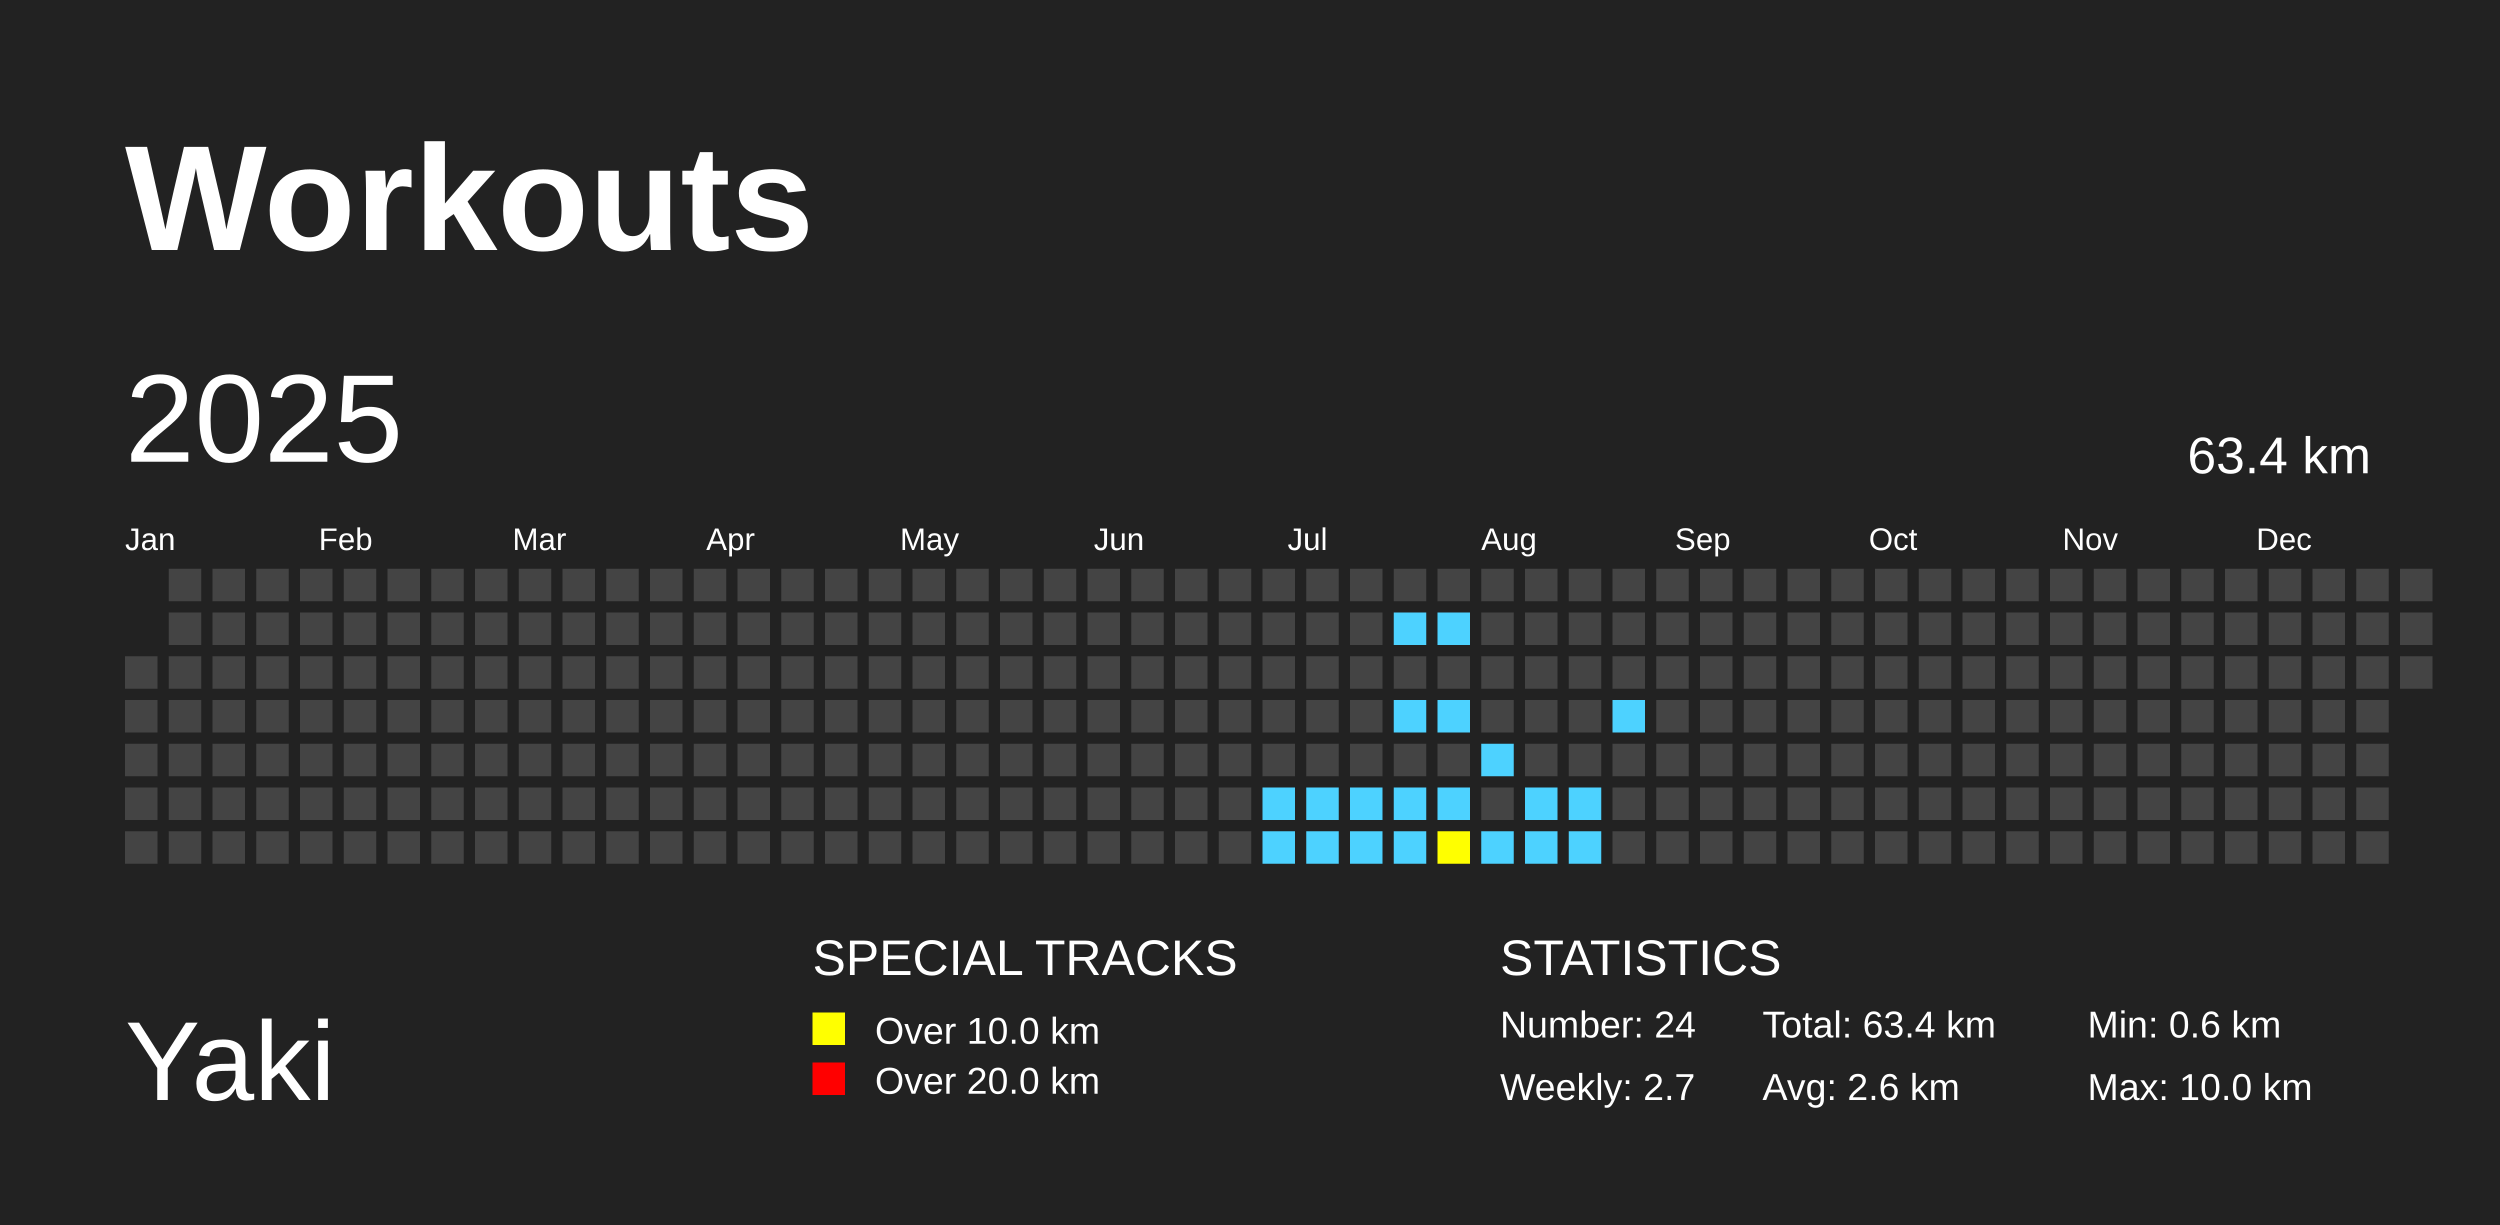
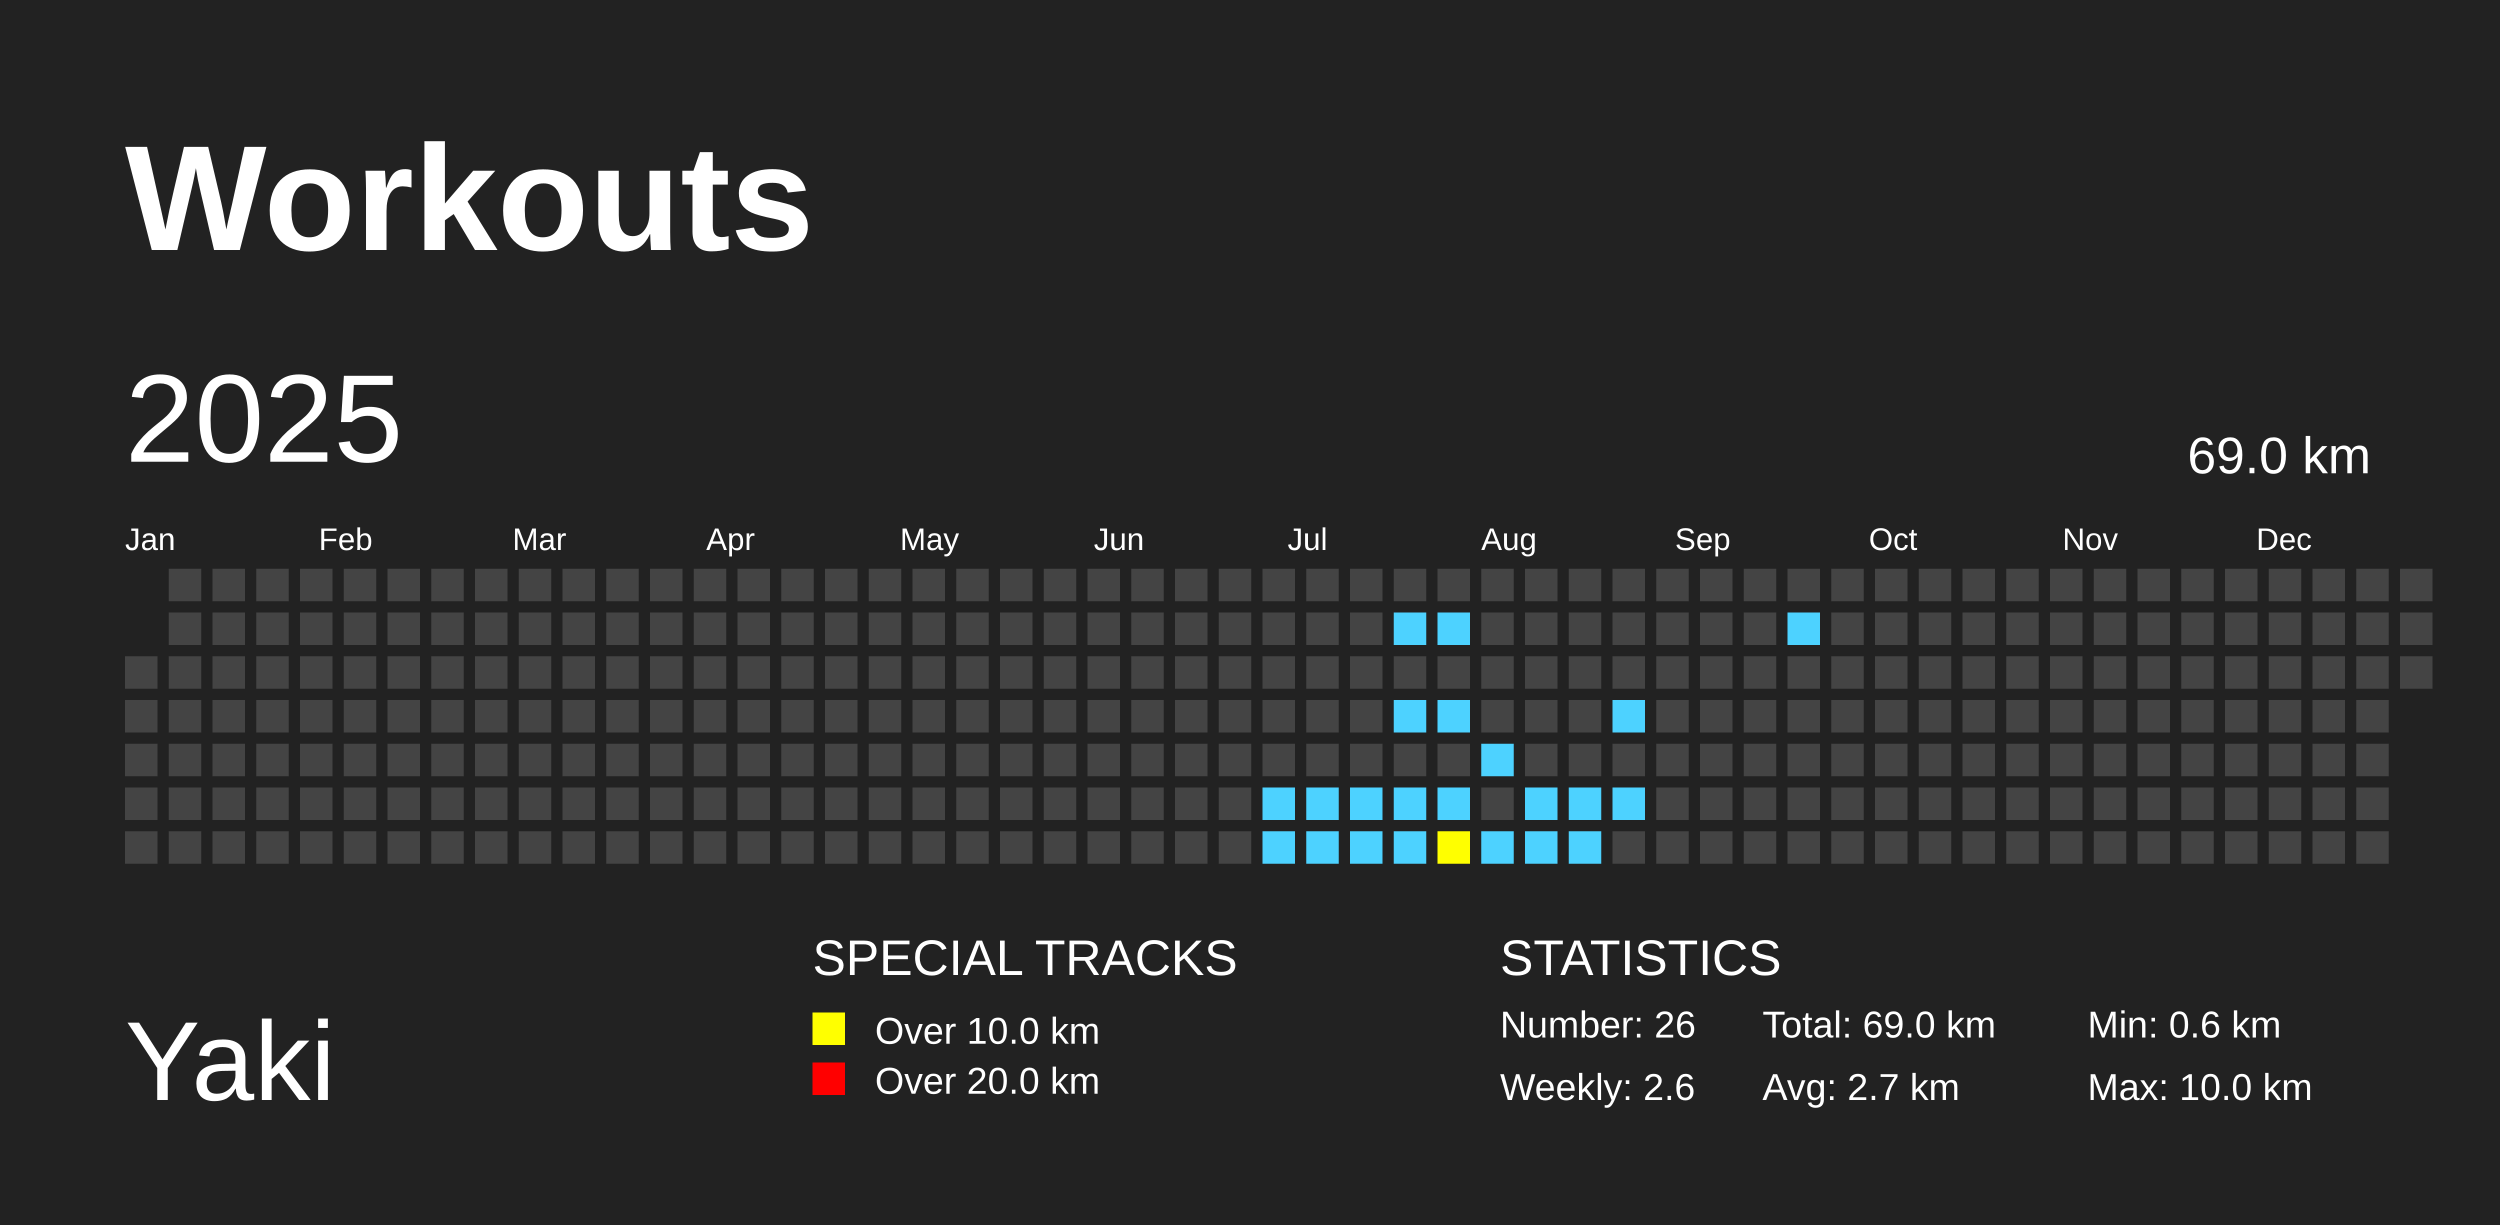
<svg xmlns="http://www.w3.org/2000/svg" baseProfile="full" height="98mm" version="1.1" viewBox="0,0,200,98" width="200mm">
  <defs />
  <rect fill="#222222" height="98" width="200" x="0" y="0" />
  <text fill="#FFFFFF" style="font-size:12px; font-family:Arial; font-weight:bold;" x="10" y="20">Workouts</text>
  <text fill="#FFFFFF" style="font-size:9px; font-family:Arial" x="10" y="88">Yaki</text>
  <text fill="#FFFFFF" style="font-size:4px; font-family:Arial" x="65" y="78">SPECIAL TRACKS</text>
  <rect fill="yellow" height="2.6" width="2.6" x="65" y="81" />
  <text fill="#FFFFFF" style="font-size:3px; font-family:Arial" x="70" y="83.5">Over 10.0 km</text>
  <rect fill="red" height="2.6" width="2.6" x="65" y="85" />
  <text fill="#FFFFFF" style="font-size:3px; font-family:Arial" x="70" y="87.5">Over 20.0 km</text>
  <text fill="#FFFFFF" style="font-size:4px; font-family:Arial" x="120" y="78">STATISTICS</text>
-   <text fill="#FFFFFF" style="font-size:3px; font-family:Arial" x="120" y="83">Number: 24</text>
-   <text fill="#FFFFFF" style="font-size:3px; font-family:Arial" x="120" y="88">Weekly: 2.7</text>
-   <text fill="#FFFFFF" style="font-size:3px; font-family:Arial" x="141" y="83">Total: 63.4 km</text>
-   <text fill="#FFFFFF" style="font-size:3px; font-family:Arial" x="141" y="88">Avg: 2.6 km</text>
+   <text fill="#FFFFFF" style="font-size:3px; font-family:Arial" x="120" y="83">Number: 26</text>
+   <text fill="#FFFFFF" style="font-size:3px; font-family:Arial" x="120" y="88">Weekly: 2.6</text>
+   <text fill="#FFFFFF" style="font-size:3px; font-family:Arial" x="141" y="83">Total: 69.0 km</text>
+   <text fill="#FFFFFF" style="font-size:3px; font-family:Arial" x="141" y="88">Avg: 2.7 km</text>
  <text fill="#FFFFFF" style="font-size:3px; font-family:Arial" x="167" y="83">Min: 0.6 km</text>
  <text fill="#FFFFFF" style="font-size:3px; font-family:Arial" x="167" y="88">Max: 10.0 km</text>
  <text dominant-baseline="hanging" fill="#FFFFFF" style="font-size:10.0px; font-family:Arial;" x="10" y="30">2025</text>
-   <text dominant-baseline="hanging" fill="#FFFFFF" style="font-size:4.125px; font-family:Arial;" x="175" y="35">63.4 km</text>
+   <text dominant-baseline="hanging" fill="#FFFFFF" style="font-size:4.125px; font-family:Arial;" x="175" y="35">69.0 km</text>
  <text fill="#FFFFFF" style="font-size:2.5px; font-family:Arial" x="10.0" y="44">Jan</text>
  <text fill="#FFFFFF" style="font-size:2.5px; font-family:Arial" x="25.5" y="44">Feb</text>
  <text fill="#FFFFFF" style="font-size:2.5px; font-family:Arial" x="41.0" y="44">Mar</text>
  <text fill="#FFFFFF" style="font-size:2.5px; font-family:Arial" x="56.5" y="44">Apr</text>
  <text fill="#FFFFFF" style="font-size:2.5px; font-family:Arial" x="72.0" y="44">May</text>
  <text fill="#FFFFFF" style="font-size:2.5px; font-family:Arial" x="87.5" y="44">Jun</text>
  <text fill="#FFFFFF" style="font-size:2.5px; font-family:Arial" x="103.0" y="44">Jul</text>
  <text fill="#FFFFFF" style="font-size:2.5px; font-family:Arial" x="118.5" y="44">Aug</text>
  <text fill="#FFFFFF" style="font-size:2.5px; font-family:Arial" x="134.0" y="44">Sep</text>
  <text fill="#FFFFFF" style="font-size:2.5px; font-family:Arial" x="149.5" y="44">Oct</text>
  <text fill="#FFFFFF" style="font-size:2.5px; font-family:Arial" x="165.0" y="44">Nov</text>
  <text fill="#FFFFFF" style="font-size:2.5px; font-family:Arial" x="180.5" y="44">Dec</text>
  <rect fill="#444444" height="2.6" width="2.6" x="10.0" y="52.5" />
  <rect fill="#444444" height="2.6" width="2.6" x="10.0" y="56.0" />
  <rect fill="#444444" height="2.6" width="2.6" x="10.0" y="59.5" />
  <rect fill="#444444" height="2.6" width="2.6" x="10.0" y="63.0" />
  <rect fill="#444444" height="2.6" width="2.6" x="10.0" y="66.5" />
  <rect fill="#444444" height="2.6" width="2.6" x="13.5" y="45.5" />
  <rect fill="#444444" height="2.6" width="2.6" x="13.5" y="49.0" />
  <rect fill="#444444" height="2.6" width="2.6" x="13.5" y="52.5" />
  <rect fill="#444444" height="2.6" width="2.6" x="13.5" y="56.0" />
  <rect fill="#444444" height="2.6" width="2.6" x="13.5" y="59.5" />
  <rect fill="#444444" height="2.6" width="2.6" x="13.5" y="63.0" />
  <rect fill="#444444" height="2.6" width="2.6" x="13.5" y="66.5" />
  <rect fill="#444444" height="2.6" width="2.6" x="17.0" y="45.5" />
  <rect fill="#444444" height="2.6" width="2.6" x="17.0" y="49.0" />
  <rect fill="#444444" height="2.6" width="2.6" x="17.0" y="52.5" />
  <rect fill="#444444" height="2.6" width="2.6" x="17.0" y="56.0" />
  <rect fill="#444444" height="2.6" width="2.6" x="17.0" y="59.5" />
  <rect fill="#444444" height="2.6" width="2.6" x="17.0" y="63.0" />
  <rect fill="#444444" height="2.6" width="2.6" x="17.0" y="66.5" />
  <rect fill="#444444" height="2.6" width="2.6" x="20.5" y="45.5" />
  <rect fill="#444444" height="2.6" width="2.6" x="20.5" y="49.0" />
  <rect fill="#444444" height="2.6" width="2.6" x="20.5" y="52.5" />
  <rect fill="#444444" height="2.6" width="2.6" x="20.5" y="56.0" />
  <rect fill="#444444" height="2.6" width="2.6" x="20.5" y="59.5" />
  <rect fill="#444444" height="2.6" width="2.6" x="20.5" y="63.0" />
  <rect fill="#444444" height="2.6" width="2.6" x="20.5" y="66.5" />
  <rect fill="#444444" height="2.6" width="2.6" x="24.0" y="45.5" />
  <rect fill="#444444" height="2.6" width="2.6" x="24.0" y="49.0" />
  <rect fill="#444444" height="2.6" width="2.6" x="24.0" y="52.5" />
  <rect fill="#444444" height="2.6" width="2.6" x="24.0" y="56.0" />
  <rect fill="#444444" height="2.6" width="2.6" x="24.0" y="59.5" />
  <rect fill="#444444" height="2.6" width="2.6" x="24.0" y="63.0" />
  <rect fill="#444444" height="2.6" width="2.6" x="24.0" y="66.5" />
  <rect fill="#444444" height="2.6" width="2.6" x="27.5" y="45.5" />
  <rect fill="#444444" height="2.6" width="2.6" x="27.5" y="49.0" />
  <rect fill="#444444" height="2.6" width="2.6" x="27.5" y="52.5" />
  <rect fill="#444444" height="2.6" width="2.6" x="27.5" y="56.0" />
  <rect fill="#444444" height="2.6" width="2.6" x="27.5" y="59.5" />
  <rect fill="#444444" height="2.6" width="2.6" x="27.5" y="63.0" />
  <rect fill="#444444" height="2.6" width="2.6" x="27.5" y="66.5" />
  <rect fill="#444444" height="2.6" width="2.6" x="31.0" y="45.5" />
  <rect fill="#444444" height="2.6" width="2.6" x="31.0" y="49.0" />
  <rect fill="#444444" height="2.6" width="2.6" x="31.0" y="52.5" />
  <rect fill="#444444" height="2.6" width="2.6" x="31.0" y="56.0" />
  <rect fill="#444444" height="2.6" width="2.6" x="31.0" y="59.5" />
  <rect fill="#444444" height="2.6" width="2.6" x="31.0" y="63.0" />
  <rect fill="#444444" height="2.6" width="2.6" x="31.0" y="66.5" />
  <rect fill="#444444" height="2.6" width="2.6" x="34.5" y="45.5" />
  <rect fill="#444444" height="2.6" width="2.6" x="34.5" y="49.0" />
  <rect fill="#444444" height="2.6" width="2.6" x="34.5" y="52.5" />
  <rect fill="#444444" height="2.6" width="2.6" x="34.5" y="56.0" />
  <rect fill="#444444" height="2.6" width="2.6" x="34.5" y="59.5" />
  <rect fill="#444444" height="2.6" width="2.6" x="34.5" y="63.0" />
  <rect fill="#444444" height="2.6" width="2.6" x="34.5" y="66.5" />
  <rect fill="#444444" height="2.6" width="2.6" x="38.0" y="45.5" />
  <rect fill="#444444" height="2.6" width="2.6" x="38.0" y="49.0" />
  <rect fill="#444444" height="2.6" width="2.6" x="38.0" y="52.5" />
  <rect fill="#444444" height="2.6" width="2.6" x="38.0" y="56.0" />
  <rect fill="#444444" height="2.6" width="2.6" x="38.0" y="59.5" />
  <rect fill="#444444" height="2.6" width="2.6" x="38.0" y="63.0" />
  <rect fill="#444444" height="2.6" width="2.6" x="38.0" y="66.5" />
  <rect fill="#444444" height="2.6" width="2.6" x="41.5" y="45.5" />
  <rect fill="#444444" height="2.6" width="2.6" x="41.5" y="49.0" />
  <rect fill="#444444" height="2.6" width="2.6" x="41.5" y="52.5" />
  <rect fill="#444444" height="2.6" width="2.6" x="41.5" y="56.0" />
  <rect fill="#444444" height="2.6" width="2.6" x="41.5" y="59.5" />
  <rect fill="#444444" height="2.6" width="2.6" x="41.5" y="63.0" />
  <rect fill="#444444" height="2.6" width="2.6" x="41.5" y="66.5" />
  <rect fill="#444444" height="2.6" width="2.6" x="45.0" y="45.5" />
  <rect fill="#444444" height="2.6" width="2.6" x="45.0" y="49.0" />
  <rect fill="#444444" height="2.6" width="2.6" x="45.0" y="52.5" />
  <rect fill="#444444" height="2.6" width="2.6" x="45.0" y="56.0" />
  <rect fill="#444444" height="2.6" width="2.6" x="45.0" y="59.5" />
  <rect fill="#444444" height="2.6" width="2.6" x="45.0" y="63.0" />
  <rect fill="#444444" height="2.6" width="2.6" x="45.0" y="66.5" />
  <rect fill="#444444" height="2.6" width="2.6" x="48.5" y="45.5" />
  <rect fill="#444444" height="2.6" width="2.6" x="48.5" y="49.0" />
  <rect fill="#444444" height="2.6" width="2.6" x="48.5" y="52.5" />
  <rect fill="#444444" height="2.6" width="2.6" x="48.5" y="56.0" />
  <rect fill="#444444" height="2.6" width="2.6" x="48.5" y="59.5" />
  <rect fill="#444444" height="2.6" width="2.6" x="48.5" y="63.0" />
  <rect fill="#444444" height="2.6" width="2.6" x="48.5" y="66.5" />
  <rect fill="#444444" height="2.6" width="2.6" x="52.0" y="45.5" />
  <rect fill="#444444" height="2.6" width="2.6" x="52.0" y="49.0" />
  <rect fill="#444444" height="2.6" width="2.6" x="52.0" y="52.5" />
  <rect fill="#444444" height="2.6" width="2.6" x="52.0" y="56.0" />
  <rect fill="#444444" height="2.6" width="2.6" x="52.0" y="59.5" />
  <rect fill="#444444" height="2.6" width="2.6" x="52.0" y="63.0" />
  <rect fill="#444444" height="2.6" width="2.6" x="52.0" y="66.5" />
  <rect fill="#444444" height="2.6" width="2.6" x="55.5" y="45.5" />
  <rect fill="#444444" height="2.6" width="2.6" x="55.5" y="49.0" />
  <rect fill="#444444" height="2.6" width="2.6" x="55.5" y="52.5" />
  <rect fill="#444444" height="2.6" width="2.6" x="55.5" y="56.0" />
  <rect fill="#444444" height="2.6" width="2.6" x="55.5" y="59.5" />
  <rect fill="#444444" height="2.6" width="2.6" x="55.5" y="63.0" />
  <rect fill="#444444" height="2.6" width="2.6" x="55.5" y="66.5" />
  <rect fill="#444444" height="2.6" width="2.6" x="59.0" y="45.5" />
  <rect fill="#444444" height="2.6" width="2.6" x="59.0" y="49.0" />
  <rect fill="#444444" height="2.6" width="2.6" x="59.0" y="52.5" />
  <rect fill="#444444" height="2.6" width="2.6" x="59.0" y="56.0" />
  <rect fill="#444444" height="2.6" width="2.6" x="59.0" y="59.5" />
  <rect fill="#444444" height="2.6" width="2.6" x="59.0" y="63.0" />
  <rect fill="#444444" height="2.6" width="2.6" x="59.0" y="66.5" />
  <rect fill="#444444" height="2.6" width="2.6" x="62.5" y="45.5" />
  <rect fill="#444444" height="2.6" width="2.6" x="62.5" y="49.0" />
  <rect fill="#444444" height="2.6" width="2.6" x="62.5" y="52.5" />
  <rect fill="#444444" height="2.6" width="2.6" x="62.5" y="56.0" />
  <rect fill="#444444" height="2.6" width="2.6" x="62.5" y="59.5" />
  <rect fill="#444444" height="2.6" width="2.6" x="62.5" y="63.0" />
  <rect fill="#444444" height="2.6" width="2.6" x="62.5" y="66.5" />
  <rect fill="#444444" height="2.6" width="2.6" x="66.0" y="45.5" />
  <rect fill="#444444" height="2.6" width="2.6" x="66.0" y="49.0" />
  <rect fill="#444444" height="2.6" width="2.6" x="66.0" y="52.5" />
  <rect fill="#444444" height="2.6" width="2.6" x="66.0" y="56.0" />
  <rect fill="#444444" height="2.6" width="2.6" x="66.0" y="59.5" />
  <rect fill="#444444" height="2.6" width="2.6" x="66.0" y="63.0" />
  <rect fill="#444444" height="2.6" width="2.6" x="66.0" y="66.5" />
  <rect fill="#444444" height="2.6" width="2.6" x="69.5" y="45.5" />
  <rect fill="#444444" height="2.6" width="2.6" x="69.5" y="49.0" />
  <rect fill="#444444" height="2.6" width="2.6" x="69.5" y="52.5" />
  <rect fill="#444444" height="2.6" width="2.6" x="69.5" y="56.0" />
  <rect fill="#444444" height="2.6" width="2.6" x="69.5" y="59.5" />
  <rect fill="#444444" height="2.6" width="2.6" x="69.5" y="63.0" />
  <rect fill="#444444" height="2.6" width="2.6" x="69.5" y="66.5" />
  <rect fill="#444444" height="2.6" width="2.6" x="73.0" y="45.5" />
  <rect fill="#444444" height="2.6" width="2.6" x="73.0" y="49.0" />
  <rect fill="#444444" height="2.6" width="2.6" x="73.0" y="52.5" />
  <rect fill="#444444" height="2.6" width="2.6" x="73.0" y="56.0" />
  <rect fill="#444444" height="2.6" width="2.6" x="73.0" y="59.5" />
  <rect fill="#444444" height="2.6" width="2.6" x="73.0" y="63.0" />
  <rect fill="#444444" height="2.6" width="2.6" x="73.0" y="66.5" />
  <rect fill="#444444" height="2.6" width="2.6" x="76.5" y="45.5" />
  <rect fill="#444444" height="2.6" width="2.6" x="76.5" y="49.0" />
  <rect fill="#444444" height="2.6" width="2.6" x="76.5" y="52.5" />
  <rect fill="#444444" height="2.6" width="2.6" x="76.5" y="56.0" />
  <rect fill="#444444" height="2.6" width="2.6" x="76.5" y="59.5" />
  <rect fill="#444444" height="2.6" width="2.6" x="76.5" y="63.0" />
  <rect fill="#444444" height="2.6" width="2.6" x="76.5" y="66.5" />
  <rect fill="#444444" height="2.6" width="2.6" x="80.0" y="45.5" />
  <rect fill="#444444" height="2.6" width="2.6" x="80.0" y="49.0" />
  <rect fill="#444444" height="2.6" width="2.6" x="80.0" y="52.5" />
  <rect fill="#444444" height="2.6" width="2.6" x="80.0" y="56.0" />
  <rect fill="#444444" height="2.6" width="2.6" x="80.0" y="59.5" />
  <rect fill="#444444" height="2.6" width="2.6" x="80.0" y="63.0" />
  <rect fill="#444444" height="2.6" width="2.6" x="80.0" y="66.5" />
  <rect fill="#444444" height="2.6" width="2.6" x="83.5" y="45.5" />
  <rect fill="#444444" height="2.6" width="2.6" x="83.5" y="49.0" />
  <rect fill="#444444" height="2.6" width="2.6" x="83.5" y="52.5" />
  <rect fill="#444444" height="2.6" width="2.6" x="83.5" y="56.0" />
  <rect fill="#444444" height="2.6" width="2.6" x="83.5" y="59.5" />
  <rect fill="#444444" height="2.6" width="2.6" x="83.5" y="63.0" />
  <rect fill="#444444" height="2.6" width="2.6" x="83.5" y="66.5" />
  <rect fill="#444444" height="2.6" width="2.6" x="87.0" y="45.5" />
  <rect fill="#444444" height="2.6" width="2.6" x="87.0" y="49.0" />
  <rect fill="#444444" height="2.6" width="2.6" x="87.0" y="52.5" />
  <rect fill="#444444" height="2.6" width="2.6" x="87.0" y="56.0" />
  <rect fill="#444444" height="2.6" width="2.6" x="87.0" y="59.5" />
  <rect fill="#444444" height="2.6" width="2.6" x="87.0" y="63.0" />
  <rect fill="#444444" height="2.6" width="2.6" x="87.0" y="66.5" />
  <rect fill="#444444" height="2.6" width="2.6" x="90.5" y="45.5" />
  <rect fill="#444444" height="2.6" width="2.6" x="90.5" y="49.0" />
  <rect fill="#444444" height="2.6" width="2.6" x="90.5" y="52.5" />
  <rect fill="#444444" height="2.6" width="2.6" x="90.5" y="56.0" />
  <rect fill="#444444" height="2.6" width="2.6" x="90.5" y="59.5" />
  <rect fill="#444444" height="2.6" width="2.6" x="90.5" y="63.0" />
  <rect fill="#444444" height="2.6" width="2.6" x="90.5" y="66.5" />
  <rect fill="#444444" height="2.6" width="2.6" x="94.0" y="45.5" />
  <rect fill="#444444" height="2.6" width="2.6" x="94.0" y="49.0" />
  <rect fill="#444444" height="2.6" width="2.6" x="94.0" y="52.5" />
  <rect fill="#444444" height="2.6" width="2.6" x="94.0" y="56.0" />
  <rect fill="#444444" height="2.6" width="2.6" x="94.0" y="59.5" />
  <rect fill="#444444" height="2.6" width="2.6" x="94.0" y="63.0" />
  <rect fill="#444444" height="2.6" width="2.6" x="94.0" y="66.5" />
  <rect fill="#444444" height="2.6" width="2.6" x="97.5" y="45.5" />
  <rect fill="#444444" height="2.6" width="2.6" x="97.5" y="49.0" />
  <rect fill="#444444" height="2.6" width="2.6" x="97.5" y="52.5" />
  <rect fill="#444444" height="2.6" width="2.6" x="97.5" y="56.0" />
  <rect fill="#444444" height="2.6" width="2.6" x="97.5" y="59.5" />
  <rect fill="#444444" height="2.6" width="2.6" x="97.5" y="63.0" />
  <rect fill="#444444" height="2.6" width="2.6" x="97.5" y="66.5" />
  <rect fill="#444444" height="2.6" width="2.6" x="101.0" y="45.5" />
  <rect fill="#444444" height="2.6" width="2.6" x="101.0" y="49.0" />
  <rect fill="#444444" height="2.6" width="2.6" x="101.0" y="52.5" />
  <rect fill="#444444" height="2.6" width="2.6" x="101.0" y="56.0" />
  <rect fill="#444444" height="2.6" width="2.6" x="101.0" y="59.5" />
  <rect fill="#4DD2FF" height="2.6" width="2.6" x="101.0" y="63.0" />
  <rect fill="#4DD2FF" height="2.6" width="2.6" x="101.0" y="66.5" />
  <rect fill="#444444" height="2.6" width="2.6" x="104.5" y="45.5" />
  <rect fill="#444444" height="2.6" width="2.6" x="104.5" y="49.0" />
  <rect fill="#444444" height="2.6" width="2.6" x="104.5" y="52.5" />
  <rect fill="#444444" height="2.6" width="2.6" x="104.5" y="56.0" />
  <rect fill="#444444" height="2.6" width="2.6" x="104.5" y="59.5" />
  <rect fill="#4DD2FF" height="2.6" width="2.6" x="104.5" y="63.0" />
  <rect fill="#4DD2FF" height="2.6" width="2.6" x="104.5" y="66.5" />
  <rect fill="#444444" height="2.6" width="2.6" x="108.0" y="45.5" />
  <rect fill="#444444" height="2.6" width="2.6" x="108.0" y="49.0" />
  <rect fill="#444444" height="2.6" width="2.6" x="108.0" y="52.5" />
  <rect fill="#444444" height="2.6" width="2.6" x="108.0" y="56.0" />
  <rect fill="#444444" height="2.6" width="2.6" x="108.0" y="59.5" />
  <rect fill="#4DD2FF" height="2.6" width="2.6" x="108.0" y="63.0" />
  <rect fill="#4DD2FF" height="2.6" width="2.6" x="108.0" y="66.5" />
  <rect fill="#444444" height="2.6" width="2.6" x="111.5" y="45.5" />
  <rect fill="#4DD2FF" height="2.6" width="2.6" x="111.5" y="49.0" />
  <rect fill="#444444" height="2.6" width="2.6" x="111.5" y="52.5" />
  <rect fill="#4DD2FF" height="2.6" width="2.6" x="111.5" y="56.0" />
  <rect fill="#444444" height="2.6" width="2.6" x="111.5" y="59.5" />
  <rect fill="#4DD2FF" height="2.6" width="2.6" x="111.5" y="63.0" />
  <rect fill="#4DD2FF" height="2.6" width="2.6" x="111.5" y="66.5" />
  <rect fill="#444444" height="2.6" width="2.6" x="115.0" y="45.5" />
  <rect fill="#4DD2FF" height="2.6" width="2.6" x="115.0" y="49.0" />
  <rect fill="#444444" height="2.6" width="2.6" x="115.0" y="52.5" />
  <rect fill="#4DD2FF" height="2.6" width="2.6" x="115.0" y="56.0" />
  <rect fill="#444444" height="2.6" width="2.6" x="115.0" y="59.5" />
  <rect fill="#4DD2FF" height="2.6" width="2.6" x="115.0" y="63.0" />
  <rect fill="yellow" height="2.6" width="2.6" x="115.0" y="66.5" />
  <rect fill="#444444" height="2.6" width="2.6" x="118.5" y="45.5" />
  <rect fill="#444444" height="2.6" width="2.6" x="118.5" y="49.0" />
  <rect fill="#444444" height="2.6" width="2.6" x="118.5" y="52.5" />
  <rect fill="#444444" height="2.6" width="2.6" x="118.5" y="56.0" />
  <rect fill="#4DD2FF" height="2.6" width="2.6" x="118.5" y="59.5" />
  <rect fill="#444444" height="2.6" width="2.6" x="118.5" y="63.0" />
  <rect fill="#4DD2FF" height="2.6" width="2.6" x="118.5" y="66.5" />
  <rect fill="#444444" height="2.6" width="2.6" x="122.0" y="45.5" />
  <rect fill="#444444" height="2.6" width="2.6" x="122.0" y="49.0" />
  <rect fill="#444444" height="2.6" width="2.6" x="122.0" y="52.5" />
  <rect fill="#444444" height="2.6" width="2.6" x="122.0" y="56.0" />
  <rect fill="#444444" height="2.6" width="2.6" x="122.0" y="59.5" />
  <rect fill="#4DD2FF" height="2.6" width="2.6" x="122.0" y="63.0" />
  <rect fill="#4DD2FF" height="2.6" width="2.6" x="122.0" y="66.5" />
  <rect fill="#444444" height="2.6" width="2.6" x="125.5" y="45.5" />
  <rect fill="#444444" height="2.6" width="2.6" x="125.5" y="49.0" />
  <rect fill="#444444" height="2.6" width="2.6" x="125.5" y="52.5" />
  <rect fill="#444444" height="2.6" width="2.6" x="125.5" y="56.0" />
  <rect fill="#444444" height="2.6" width="2.6" x="125.5" y="59.5" />
  <rect fill="#4DD2FF" height="2.6" width="2.6" x="125.5" y="63.0" />
  <rect fill="#4DD2FF" height="2.6" width="2.6" x="125.5" y="66.5" />
  <rect fill="#444444" height="2.6" width="2.6" x="129.0" y="45.5" />
  <rect fill="#444444" height="2.6" width="2.6" x="129.0" y="49.0" />
  <rect fill="#444444" height="2.6" width="2.6" x="129.0" y="52.5" />
  <rect fill="#4DD2FF" height="2.6" width="2.6" x="129.0" y="56.0" />
  <rect fill="#444444" height="2.6" width="2.6" x="129.0" y="59.5" />
-   <rect fill="#444444" height="2.6" width="2.6" x="129.0" y="63.0" />
+   <rect fill="#4DD2FF" height="2.6" width="2.6" x="129.0" y="63.0" />
  <rect fill="#444444" height="2.6" width="2.6" x="129.0" y="66.5" />
  <rect fill="#444444" height="2.6" width="2.6" x="132.5" y="45.5" />
  <rect fill="#444444" height="2.6" width="2.6" x="132.5" y="49.0" />
  <rect fill="#444444" height="2.6" width="2.6" x="132.5" y="52.5" />
  <rect fill="#444444" height="2.6" width="2.6" x="132.5" y="56.0" />
  <rect fill="#444444" height="2.6" width="2.6" x="132.5" y="59.5" />
  <rect fill="#444444" height="2.6" width="2.6" x="132.5" y="63.0" />
  <rect fill="#444444" height="2.6" width="2.6" x="132.5" y="66.5" />
  <rect fill="#444444" height="2.6" width="2.6" x="136.0" y="45.5" />
  <rect fill="#444444" height="2.6" width="2.6" x="136.0" y="49.0" />
  <rect fill="#444444" height="2.6" width="2.6" x="136.0" y="52.5" />
  <rect fill="#444444" height="2.6" width="2.6" x="136.0" y="56.0" />
  <rect fill="#444444" height="2.6" width="2.6" x="136.0" y="59.5" />
  <rect fill="#444444" height="2.6" width="2.6" x="136.0" y="63.0" />
  <rect fill="#444444" height="2.6" width="2.6" x="136.0" y="66.5" />
  <rect fill="#444444" height="2.6" width="2.6" x="139.5" y="45.5" />
  <rect fill="#444444" height="2.6" width="2.6" x="139.5" y="49.0" />
  <rect fill="#444444" height="2.6" width="2.6" x="139.5" y="52.5" />
  <rect fill="#444444" height="2.6" width="2.6" x="139.5" y="56.0" />
  <rect fill="#444444" height="2.6" width="2.6" x="139.5" y="59.5" />
  <rect fill="#444444" height="2.6" width="2.6" x="139.5" y="63.0" />
  <rect fill="#444444" height="2.6" width="2.6" x="139.5" y="66.5" />
  <rect fill="#444444" height="2.6" width="2.6" x="143.0" y="45.5" />
-   <rect fill="#444444" height="2.6" width="2.6" x="143.0" y="49.0" />
+   <rect fill="#4DD2FF" height="2.6" width="2.6" x="143.0" y="49.0" />
  <rect fill="#444444" height="2.6" width="2.6" x="143.0" y="52.5" />
  <rect fill="#444444" height="2.6" width="2.6" x="143.0" y="56.0" />
  <rect fill="#444444" height="2.6" width="2.6" x="143.0" y="59.5" />
  <rect fill="#444444" height="2.6" width="2.6" x="143.0" y="63.0" />
  <rect fill="#444444" height="2.6" width="2.6" x="143.0" y="66.5" />
  <rect fill="#444444" height="2.6" width="2.6" x="146.5" y="45.5" />
  <rect fill="#444444" height="2.6" width="2.6" x="146.5" y="49.0" />
  <rect fill="#444444" height="2.6" width="2.6" x="146.5" y="52.5" />
  <rect fill="#444444" height="2.6" width="2.6" x="146.5" y="56.0" />
  <rect fill="#444444" height="2.6" width="2.6" x="146.5" y="59.5" />
  <rect fill="#444444" height="2.6" width="2.6" x="146.5" y="63.0" />
  <rect fill="#444444" height="2.6" width="2.6" x="146.5" y="66.5" />
  <rect fill="#444444" height="2.6" width="2.6" x="150.0" y="45.5" />
  <rect fill="#444444" height="2.6" width="2.6" x="150.0" y="49.0" />
  <rect fill="#444444" height="2.6" width="2.6" x="150.0" y="52.5" />
  <rect fill="#444444" height="2.6" width="2.6" x="150.0" y="56.0" />
  <rect fill="#444444" height="2.6" width="2.6" x="150.0" y="59.5" />
  <rect fill="#444444" height="2.6" width="2.6" x="150.0" y="63.0" />
  <rect fill="#444444" height="2.6" width="2.6" x="150.0" y="66.5" />
  <rect fill="#444444" height="2.6" width="2.6" x="153.5" y="45.5" />
  <rect fill="#444444" height="2.6" width="2.6" x="153.5" y="49.0" />
  <rect fill="#444444" height="2.6" width="2.6" x="153.5" y="52.5" />
  <rect fill="#444444" height="2.6" width="2.6" x="153.5" y="56.0" />
  <rect fill="#444444" height="2.6" width="2.6" x="153.5" y="59.5" />
  <rect fill="#444444" height="2.6" width="2.6" x="153.5" y="63.0" />
  <rect fill="#444444" height="2.6" width="2.6" x="153.5" y="66.5" />
  <rect fill="#444444" height="2.6" width="2.6" x="157.0" y="45.5" />
  <rect fill="#444444" height="2.6" width="2.6" x="157.0" y="49.0" />
  <rect fill="#444444" height="2.6" width="2.6" x="157.0" y="52.5" />
  <rect fill="#444444" height="2.6" width="2.6" x="157.0" y="56.0" />
  <rect fill="#444444" height="2.6" width="2.6" x="157.0" y="59.5" />
  <rect fill="#444444" height="2.6" width="2.6" x="157.0" y="63.0" />
  <rect fill="#444444" height="2.6" width="2.6" x="157.0" y="66.5" />
  <rect fill="#444444" height="2.6" width="2.6" x="160.5" y="45.5" />
  <rect fill="#444444" height="2.6" width="2.6" x="160.5" y="49.0" />
  <rect fill="#444444" height="2.6" width="2.6" x="160.5" y="52.5" />
  <rect fill="#444444" height="2.6" width="2.6" x="160.5" y="56.0" />
  <rect fill="#444444" height="2.6" width="2.6" x="160.5" y="59.5" />
  <rect fill="#444444" height="2.6" width="2.6" x="160.5" y="63.0" />
  <rect fill="#444444" height="2.6" width="2.6" x="160.5" y="66.5" />
  <rect fill="#444444" height="2.6" width="2.6" x="164.0" y="45.5" />
  <rect fill="#444444" height="2.6" width="2.6" x="164.0" y="49.0" />
  <rect fill="#444444" height="2.6" width="2.6" x="164.0" y="52.5" />
  <rect fill="#444444" height="2.6" width="2.6" x="164.0" y="56.0" />
  <rect fill="#444444" height="2.6" width="2.6" x="164.0" y="59.5" />
  <rect fill="#444444" height="2.6" width="2.6" x="164.0" y="63.0" />
  <rect fill="#444444" height="2.6" width="2.6" x="164.0" y="66.5" />
  <rect fill="#444444" height="2.6" width="2.6" x="167.5" y="45.5" />
  <rect fill="#444444" height="2.6" width="2.6" x="167.5" y="49.0" />
  <rect fill="#444444" height="2.6" width="2.6" x="167.5" y="52.5" />
  <rect fill="#444444" height="2.6" width="2.6" x="167.5" y="56.0" />
  <rect fill="#444444" height="2.6" width="2.6" x="167.5" y="59.5" />
  <rect fill="#444444" height="2.6" width="2.6" x="167.5" y="63.0" />
  <rect fill="#444444" height="2.6" width="2.6" x="167.5" y="66.5" />
  <rect fill="#444444" height="2.6" width="2.6" x="171.0" y="45.5" />
  <rect fill="#444444" height="2.6" width="2.6" x="171.0" y="49.0" />
  <rect fill="#444444" height="2.6" width="2.6" x="171.0" y="52.5" />
  <rect fill="#444444" height="2.6" width="2.6" x="171.0" y="56.0" />
  <rect fill="#444444" height="2.6" width="2.6" x="171.0" y="59.5" />
  <rect fill="#444444" height="2.6" width="2.6" x="171.0" y="63.0" />
  <rect fill="#444444" height="2.6" width="2.6" x="171.0" y="66.5" />
  <rect fill="#444444" height="2.6" width="2.6" x="174.5" y="45.5" />
  <rect fill="#444444" height="2.6" width="2.6" x="174.5" y="49.0" />
  <rect fill="#444444" height="2.6" width="2.6" x="174.5" y="52.5" />
  <rect fill="#444444" height="2.6" width="2.6" x="174.5" y="56.0" />
  <rect fill="#444444" height="2.6" width="2.6" x="174.5" y="59.5" />
  <rect fill="#444444" height="2.6" width="2.6" x="174.5" y="63.0" />
  <rect fill="#444444" height="2.6" width="2.6" x="174.5" y="66.5" />
  <rect fill="#444444" height="2.6" width="2.6" x="178.0" y="45.5" />
  <rect fill="#444444" height="2.6" width="2.6" x="178.0" y="49.0" />
  <rect fill="#444444" height="2.6" width="2.6" x="178.0" y="52.5" />
  <rect fill="#444444" height="2.6" width="2.6" x="178.0" y="56.0" />
  <rect fill="#444444" height="2.6" width="2.6" x="178.0" y="59.5" />
  <rect fill="#444444" height="2.6" width="2.6" x="178.0" y="63.0" />
  <rect fill="#444444" height="2.6" width="2.6" x="178.0" y="66.5" />
  <rect fill="#444444" height="2.6" width="2.6" x="181.5" y="45.5" />
  <rect fill="#444444" height="2.6" width="2.6" x="181.5" y="49.0" />
  <rect fill="#444444" height="2.6" width="2.6" x="181.5" y="52.5" />
  <rect fill="#444444" height="2.6" width="2.6" x="181.5" y="56.0" />
  <rect fill="#444444" height="2.6" width="2.6" x="181.5" y="59.5" />
  <rect fill="#444444" height="2.6" width="2.6" x="181.5" y="63.0" />
  <rect fill="#444444" height="2.6" width="2.6" x="181.5" y="66.5" />
  <rect fill="#444444" height="2.6" width="2.6" x="185.0" y="45.5" />
  <rect fill="#444444" height="2.6" width="2.6" x="185.0" y="49.0" />
  <rect fill="#444444" height="2.6" width="2.6" x="185.0" y="52.5" />
  <rect fill="#444444" height="2.6" width="2.6" x="185.0" y="56.0" />
  <rect fill="#444444" height="2.6" width="2.6" x="185.0" y="59.5" />
  <rect fill="#444444" height="2.6" width="2.6" x="185.0" y="63.0" />
  <rect fill="#444444" height="2.6" width="2.6" x="185.0" y="66.5" />
  <rect fill="#444444" height="2.6" width="2.6" x="188.5" y="45.5" />
  <rect fill="#444444" height="2.6" width="2.6" x="188.5" y="49.0" />
  <rect fill="#444444" height="2.6" width="2.6" x="188.5" y="52.5" />
  <rect fill="#444444" height="2.6" width="2.6" x="188.5" y="56.0" />
  <rect fill="#444444" height="2.6" width="2.6" x="188.5" y="59.5" />
  <rect fill="#444444" height="2.6" width="2.6" x="188.5" y="63.0" />
  <rect fill="#444444" height="2.6" width="2.6" x="188.5" y="66.5" />
  <rect fill="#444444" height="2.6" width="2.6" x="192.0" y="45.5" />
  <rect fill="#444444" height="2.6" width="2.6" x="192.0" y="49.0" />
  <rect fill="#444444" height="2.6" width="2.6" x="192.0" y="52.5" />
</svg>
